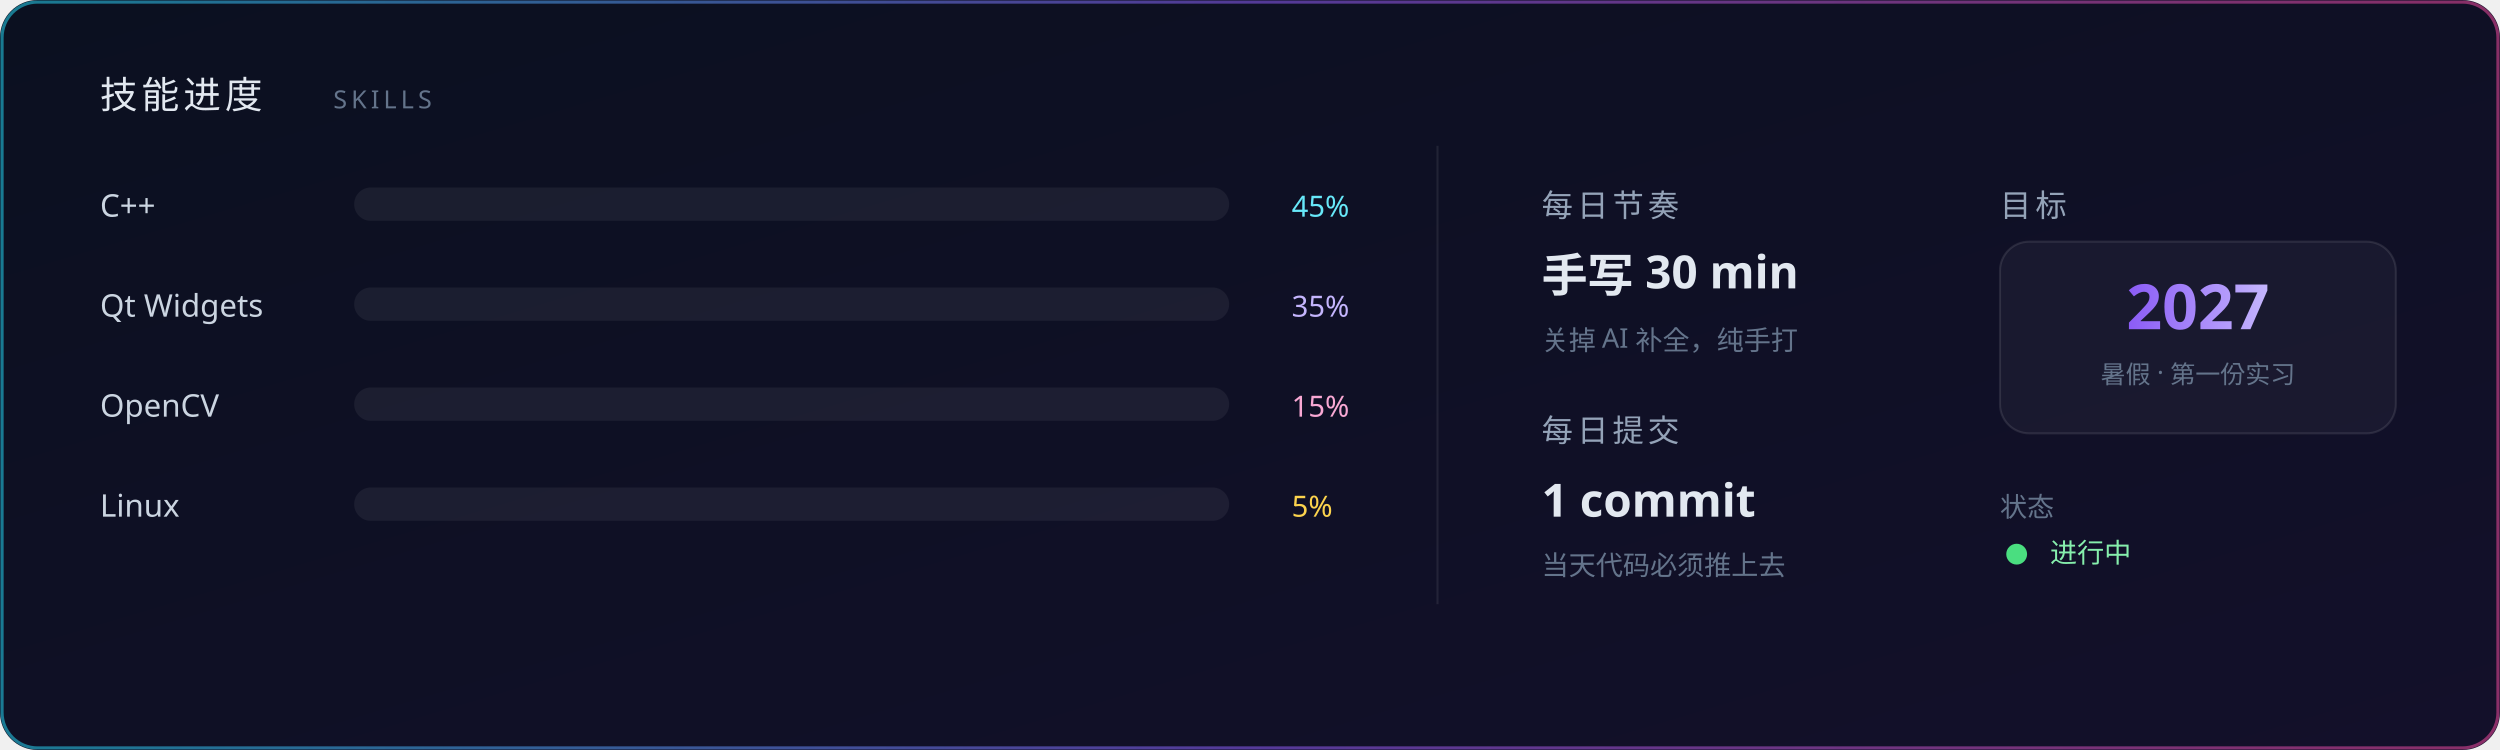
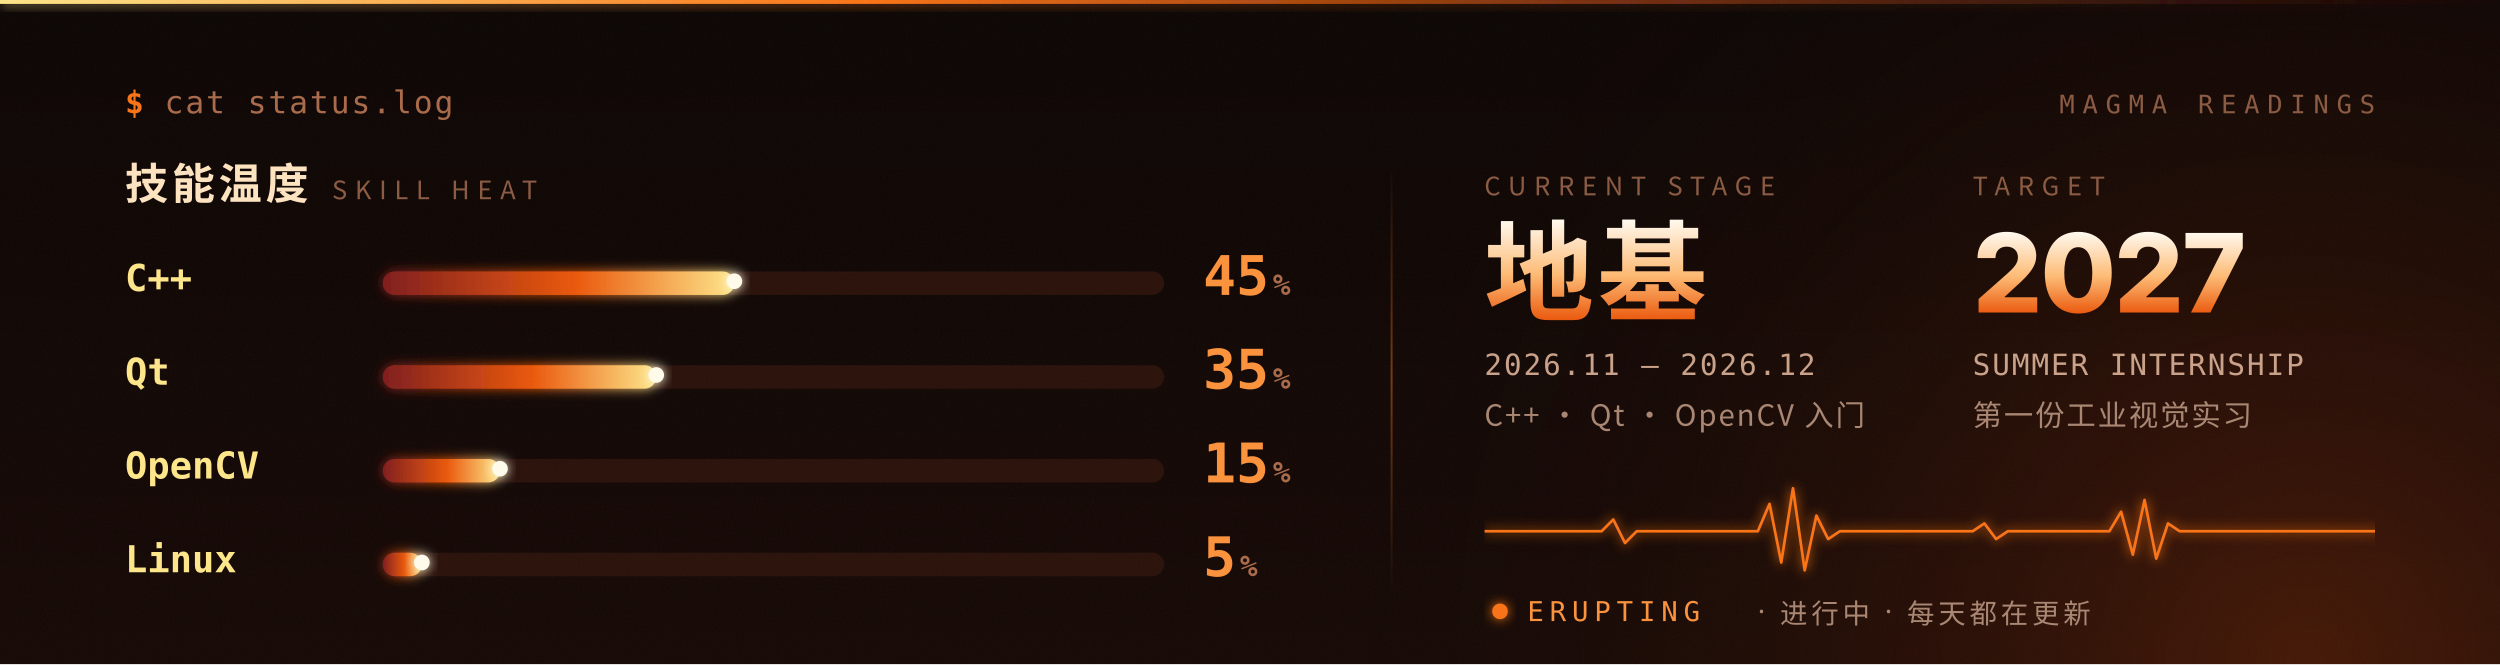
- <svg xmlns="http://www.w3.org/2000/svg" width="1200" height="360" viewBox="0 0 1200 360" role="img" aria-label="技能与学习数据面板">
+ <svg xmlns="http://www.w3.org/2000/svg" viewBox="0 0 1280 340" width="1280" height="340" role="img" aria-label="技能温度与当前状态">
  <defs>
-     <linearGradient id="panel" x1="0" y1="0" x2="1" y2="1">
-       <stop offset="0%" stop-color="#0b1020" />
-       <stop offset="100%" stop-color="#13102a" />
+     <linearGradient id="bg" x1="0" y1="0" x2="0" y2="1">
+       <stop offset="0%" stop-color="#0c0605" />
+       <stop offset="100%" stop-color="#160906" />
    </linearGradient>
+     <radialGradient id="warm" cx="1180" cy="340" r="520" gradientUnits="userSpaceOnUse">
+       <stop offset="0%" stop-color="#c2410c" stop-opacity="0.28" />
+       <stop offset="100%" stop-color="#000" stop-opacity="0" />
+     </radialGradient>
    <linearGradient id="edge" x1="0" y1="0" x2="1" y2="0">
-       <stop offset="0%" stop-color="#22d3ee" />
-       <stop offset="50%" stop-color="#8b5cf6" />
-       <stop offset="100%" stop-color="#ec4899" />
+       <stop offset="0%" stop-color="#fde68a" />
+       <stop offset="35%" stop-color="#f97316" />
+       <stop offset="100%" stop-color="#7f1d1d" stop-opacity="0" />
    </linearGradient>
-     <linearGradient id="bar1" x1="0" y1="0" x2="1" y2="0">
-       <stop offset="0%" stop-color="#22d3ee" />
-       <stop offset="100%" stop-color="#38bdf8" />
+     <linearGradient id="magma" x1="0" y1="0" x2="1" y2="0">
+       <stop offset="0%" stop-color="#7f1d1d" />
+       <stop offset="55%" stop-color="#ea580c" />
+       <stop offset="100%" stop-color="#fde68a" />
    </linearGradient>
-     <linearGradient id="bar2" x1="0" y1="0" x2="1" y2="0">
-       <stop offset="0%" stop-color="#8b5cf6" />
-       <stop offset="100%" stop-color="#c4b5fd" />
+     <linearGradient id="big" x1="0" y1="0" x2="0" y2="1">
+       <stop offset="0%" stop-color="#fffaf0" />
+       <stop offset="55%" stop-color="#fdba74" />
+       <stop offset="100%" stop-color="#ea580c" />
    </linearGradient>
-     <linearGradient id="bar3" x1="0" y1="0" x2="1" y2="0">
-       <stop offset="0%" stop-color="#ec4899" />
-       <stop offset="100%" stop-color="#f9a8d4" />
+     <linearGradient id="rule" x1="0" y1="0" x2="0" y2="1">
+       <stop offset="0%" stop-color="#f97316" stop-opacity="0" />
+       <stop offset="50%" stop-color="#f97316" stop-opacity="0.45" />
+       <stop offset="100%" stop-color="#f97316" stop-opacity="0" />
    </linearGradient>
-     <linearGradient id="bar4" x1="0" y1="0" x2="1" y2="0">
-       <stop offset="0%" stop-color="#f59e0b" />
-       <stop offset="100%" stop-color="#fcd34d" />
-     </linearGradient>
-     <filter id="softglow">
-       <feGaussianBlur stdDeviation="4" result="b" />
+     <filter id="glow" x="-50%" y="-200%" width="200%" height="500%">
+       <feGaussianBlur stdDeviation="3" result="b" />
      <feMerge>
        <feMergeNode in="b" />
        <feMergeNode in="SourceGraphic" />
      </feMerge>
    </filter>
+     <filter id="grain">
+       <feTurbulence type="fractalNoise" baseFrequency="0.9" numOctaves="2" seed="4" stitchTiles="stitch" />
+       <feColorMatrix values="0 0 0 0 1  0 0 0 0 0.7  0 0 0 0 0.5  0 0 0 0.5 0" />
+     </filter>
+     <clipPath id="seismo">
+       <rect x="760" y="244" width="456" height="56" />
+     </clipPath>
  </defs>
-   <rect width="1200" height="360" rx="18" fill="url(#panel)" />
-   <rect x="1" y="1" width="1198" height="358" rx="17" fill="none" stroke="url(#edge)" stroke-opacity="0.55" stroke-width="1.5" />
-   <text x="48" y="52" font-family="'Microsoft YaHei','PingFang SC',sans-serif" font-size="18" fill="#e2e8f0" letter-spacing="2">技能进度</text>
-   <text x="160" y="52" font-family="'Microsoft YaHei','PingFang SC',sans-serif" font-size="12" fill="#64748b" letter-spacing="2">SKILLS</text>
-   <g font-family="'Microsoft YaHei','PingFang SC',sans-serif">
-     <text x="48" y="104" font-size="15" fill="#cbd5e1">C++</text>
-     <rect x="170" y="90" width="420" height="16" rx="8" fill="#ffffff" fill-opacity="0.06" />
-     <rect x="170" y="90" width="0" height="16" rx="8" fill="url(#bar1)" filter="url(#softglow)">
-       <animate attributeName="width" values="0;252;252" dur="2.4s" fill="freeze" />
+   <rect width="1280" height="340" fill="url(#bg)" />
+   <rect width="1280" height="340" fill="url(#warm)" />
+   <rect width="1280" height="2" fill="url(#edge)" filter="url(#glow)" />
+   <g font-family="'JetBrains Mono','Cascadia Code','Consolas',monospace">
+     <text x="64" y="58" font-size="16" letter-spacing="1" fill="#a86a4a">
+       <tspan fill="#f97316" font-weight="700">$</tspan> cat status.log</text>
+     <text x="1216" y="58" font-size="13" letter-spacing="4" fill="#8a5a42" text-anchor="end">MAGMA READINGS</text>
+   </g>
+   <g font-family="'PingFang SC','Microsoft YaHei','Noto Sans CJK SC',sans-serif">
+     <text x="64" y="102" font-size="22" font-weight="700" fill="#fde3c0" letter-spacing="2">技能温度</text>
+     <text x="170" y="102" font-size="13" fill="#8a5a42" letter-spacing="4">SKILL HEAT</text>
+   </g>
+   <g font-family="'JetBrains Mono','Cascadia Code','Consolas',monospace">
+     <text x="64" y="149" font-size="19" font-weight="600" fill="#fde68a">C++</text>
+     <rect x="196" y="139" width="400" height="12" rx="6" fill="#2a120b" />
+     <rect x="196" y="139" width="180" height="12" rx="6" fill="url(#magma)" filter="url(#glow)">
+       <animate attributeName="width" values="0;180" dur="1.6s" calcMode="spline" keySplines="0.2 0.8 0.2 1" fill="freeze" />
    </rect>
-     <text x="620" y="104" font-size="14" fill="#67e8f9">45%</text>
-     <text x="48" y="152" font-size="15" fill="#cbd5e1">Qt Widgets</text>
-     <rect x="170" y="138" width="420" height="16" rx="8" fill="#ffffff" fill-opacity="0.06" />
-     <rect x="170" y="138" width="0" height="16" rx="8" fill="url(#bar2)" filter="url(#softglow)">
-       <animate attributeName="width" values="0;196;196" dur="2.6s" fill="freeze" />
+     <circle cx="376" cy="144" r="4" fill="#fffbeb" filter="url(#glow)">
+       <animate attributeName="cx" values="196;376" dur="1.6s" calcMode="spline" keySplines="0.2 0.8 0.2 1" fill="freeze" />
+       <animate attributeName="r" values="3.4;5;3.4" dur="1.8s" begin="1.6s" repeatCount="indefinite" />
+     </circle>
+     <text x="616" y="151" font-size="28" font-weight="700" fill="#fb923c">45<tspan font-size="15" fill="#a86a4a" dx="2">%</tspan>
+     </text>
+     <text x="64" y="197" font-size="19" font-weight="600" fill="#fde68a">Qt</text>
+     <rect x="196" y="187" width="400" height="12" rx="6" fill="#2a120b" />
+     <rect x="196" y="187" width="140" height="12" rx="6" fill="url(#magma)" filter="url(#glow)">
+       <animate attributeName="width" values="0;140" dur="1.8s" calcMode="spline" keySplines="0.2 0.8 0.2 1" fill="freeze" />
    </rect>
-     <text x="620" y="152" font-size="14" fill="#c4b5fd">35%</text>
-     <text x="48" y="200" font-size="15" fill="#cbd5e1">OpenCV</text>
-     <rect x="170" y="186" width="420" height="16" rx="8" fill="#ffffff" fill-opacity="0.06" />
-     <rect x="170" y="186" width="0" height="16" rx="8" fill="url(#bar3)" filter="url(#softglow)">
-       <animate attributeName="width" values="0;84;84" dur="2.8s" fill="freeze" />
+     <circle cx="336" cy="192" r="4" fill="#fffbeb" filter="url(#glow)">
+       <animate attributeName="cx" values="196;336" dur="1.8s" calcMode="spline" keySplines="0.2 0.8 0.2 1" fill="freeze" />
+       <animate attributeName="r" values="3.4;5;3.4" dur="2s" begin="1.8s" repeatCount="indefinite" />
+     </circle>
+     <text x="616" y="199" font-size="28" font-weight="700" fill="#fb923c">35<tspan font-size="15" fill="#a86a4a" dx="2">%</tspan>
+     </text>
+     <text x="64" y="245" font-size="19" font-weight="600" fill="#fde68a">OpenCV</text>
+     <rect x="196" y="235" width="400" height="12" rx="6" fill="#2a120b" />
+     <rect x="196" y="235" width="60" height="12" rx="6" fill="url(#magma)" filter="url(#glow)">
+       <animate attributeName="width" values="0;60" dur="2s" calcMode="spline" keySplines="0.2 0.8 0.2 1" fill="freeze" />
    </rect>
-     <text x="620" y="200" font-size="14" fill="#f9a8d4">15%</text>
-     <text x="48" y="248" font-size="15" fill="#cbd5e1">Linux</text>
-     <rect x="170" y="234" width="420" height="16" rx="8" fill="#ffffff" fill-opacity="0.06" />
-     <rect x="170" y="234" width="0" height="16" rx="8" fill="url(#bar4)" filter="url(#softglow)">
-       <animate attributeName="width" values="0;28;28" dur="3s" fill="freeze" />
+     <circle cx="256" cy="240" r="4" fill="#fffbeb" filter="url(#glow)">
+       <animate attributeName="cx" values="196;256" dur="2s" calcMode="spline" keySplines="0.2 0.8 0.2 1" fill="freeze" />
+       <animate attributeName="r" values="3.4;5;3.4" dur="2.2s" begin="2s" repeatCount="indefinite" />
+     </circle>
+     <text x="616" y="247" font-size="28" font-weight="700" fill="#fb923c">15<tspan font-size="15" fill="#a86a4a" dx="2">%</tspan>
+     </text>
+     <text x="64" y="293" font-size="19" font-weight="600" fill="#fde68a">Linux</text>
+     <rect x="196" y="283" width="400" height="12" rx="6" fill="#2a120b" />
+     <rect x="196" y="283" width="20" height="12" rx="6" fill="url(#magma)" filter="url(#glow)">
+       <animate attributeName="width" values="0;20" dur="2.2s" calcMode="spline" keySplines="0.2 0.8 0.2 1" fill="freeze" />
    </rect>
-     <text x="620" y="248" font-size="14" fill="#fcd34d">5%</text>
+     <circle cx="216" cy="288" r="4" fill="#fffbeb" filter="url(#glow)">
+       <animate attributeName="cx" values="196;216" dur="2.2s" calcMode="spline" keySplines="0.2 0.8 0.2 1" fill="freeze" />
+       <animate attributeName="r" values="3.4;5;3.4" dur="2.4s" begin="2.2s" repeatCount="indefinite" />
+     </circle>
+     <text x="616" y="295" font-size="28" font-weight="700" fill="#fb923c">5<tspan font-size="15" fill="#a86a4a" dx="2">%</tspan>
+     </text>
  </g>
-   <path d="M690 70V290" stroke="#ffffff" stroke-opacity="0.08" />
-   <g font-family="'Microsoft YaHei','PingFang SC',sans-serif">
-     <text x="740" y="104" font-size="15" fill="#94a3b8" letter-spacing="2">每日节奏</text>
-     <text x="740" y="140" font-size="22" fill="#e2e8f0" font-weight="700">手写 30 min</text>
-     <text x="740" y="168" font-size="13" fill="#64748b">关掉 AI 补全，纯手打</text>
-     <text x="740" y="212" font-size="15" fill="#94a3b8" letter-spacing="2">每日提交</text>
-     <text x="740" y="248" font-size="22" fill="#e2e8f0" font-weight="700">1 commit</text>
-     <text x="740" y="276" font-size="13" fill="#64748b">当天代码必须推上去</text>
-     <text x="960" y="104" font-size="15" fill="#94a3b8" letter-spacing="2">目标</text>
-     <rect x="960" y="116" width="190" height="92" rx="14" fill="#ffffff" fill-opacity="0.04" stroke="#ffffff" stroke-opacity="0.1" />
-     <text x="1055" y="158" text-anchor="middle" font-size="30" font-weight="800" fill="url(#bar2)">2027</text>
-     <text x="1055" y="184" text-anchor="middle" font-size="12" fill="#64748b">暑假 · 第一份实习</text>
-     <text x="960" y="248" font-size="13" fill="#64748b">状态</text>
-     <circle cx="968" cy="266" r="5" fill="#4ade80">
-       <animate attributeName="opacity" values="1;0.3;1" dur="2s" repeatCount="indefinite" />
+   <rect x="712" y="84" width="1" height="220" fill="url(#rule)" />
+   <g font-family="'PingFang SC','Microsoft YaHei','Noto Sans CJK SC',sans-serif">
+     <text x="760" y="100" font-size="13" fill="#8a5a42" letter-spacing="4">CURRENT STAGE</text>
+     <text x="760" y="160" font-size="56" font-weight="800" fill="url(#big)" letter-spacing="2">地基</text>
+     <text x="760" y="192" font-family="'JetBrains Mono','Cascadia Code','Consolas',monospace" font-size="15" fill="#c9a189" letter-spacing="1">2026.11 – 2026.12</text>
+     <text x="760" y="218" font-size="15" fill="#a88672" letter-spacing="1">C++ · Qt · OpenCV 入门</text>
+     <text x="1010" y="100" font-size="13" fill="#8a5a42" letter-spacing="4">TARGET</text>
+     <text x="1010" y="160" font-family="'Segoe UI','Inter','Helvetica Neue',Arial,sans-serif" font-size="56" font-weight="800" fill="url(#big)" letter-spacing="-1">2027</text>
+     <text x="1010" y="192" font-family="'JetBrains Mono','Cascadia Code','Consolas',monospace" font-size="15" fill="#c9a189" letter-spacing="1">SUMMER INTERNSHIP</text>
+     <text x="1010" y="218" font-size="15" fill="#a88672" letter-spacing="1">第一份工业视觉实习</text>
+   </g>
+   <g clip-path="url(#seismo)">
+     <g fill="none" stroke="#f97316" stroke-width="1.4" stroke-linejoin="round" filter="url(#glow)">
+       <animateTransform attributeName="transform" type="translate" values="0,0;-456,0" dur="6s" repeatCount="indefinite" />
+       <path d="M760 272 H 820 L 826 266 L 832 278 L 838 272 H 900 L 906 258 L 912 288 L 918 250 L 924 292 L 930 264 L 936 276 L 942 272 H 1010 L 1016 268 L 1022 276 L 1028 272 H 1080 L 1086 262 L 1092 284 L 1098 256 L 1104 286 L 1110 268 L 1116 272 H 1216                M1216 272 H 1276 L 1282 266 L 1288 278 L 1294 272 H 1356 L 1362 258 L 1368 288 L 1374 250 L 1380 292 L 1386 264 L 1392 276 L 1398 272 H 1466 L 1472 268 L 1478 276 L 1484 272 H 1536 L 1542 262 L 1548 284 L 1554 256 L 1560 286 L 1566 268 L 1572 272 H 1672" />
+     </g>
+   </g>
+   <g font-family="'JetBrains Mono','Cascadia Code','Consolas',monospace">
+     <circle cx="768" cy="313" r="4" fill="#f97316" filter="url(#glow)">
+       <animate attributeName="opacity" values="1;0.25;1" dur="1.6s" repeatCount="indefinite" />
    </circle>
-     <text x="984" y="270" font-size="13" fill="#86efac">进行中</text>
+     <text x="782" y="318" font-size="14" letter-spacing="3" fill="#fb923c">ERUPTING</text>
+     <text x="900" y="318" font-family="'PingFang SC','Microsoft YaHei',sans-serif" font-size="14" letter-spacing="2" fill="#a88672">· 进行中 · 每天都在更新</text>
  </g>
+   <rect width="1280" height="340" filter="url(#grain)" opacity="0.05" />
</svg>
